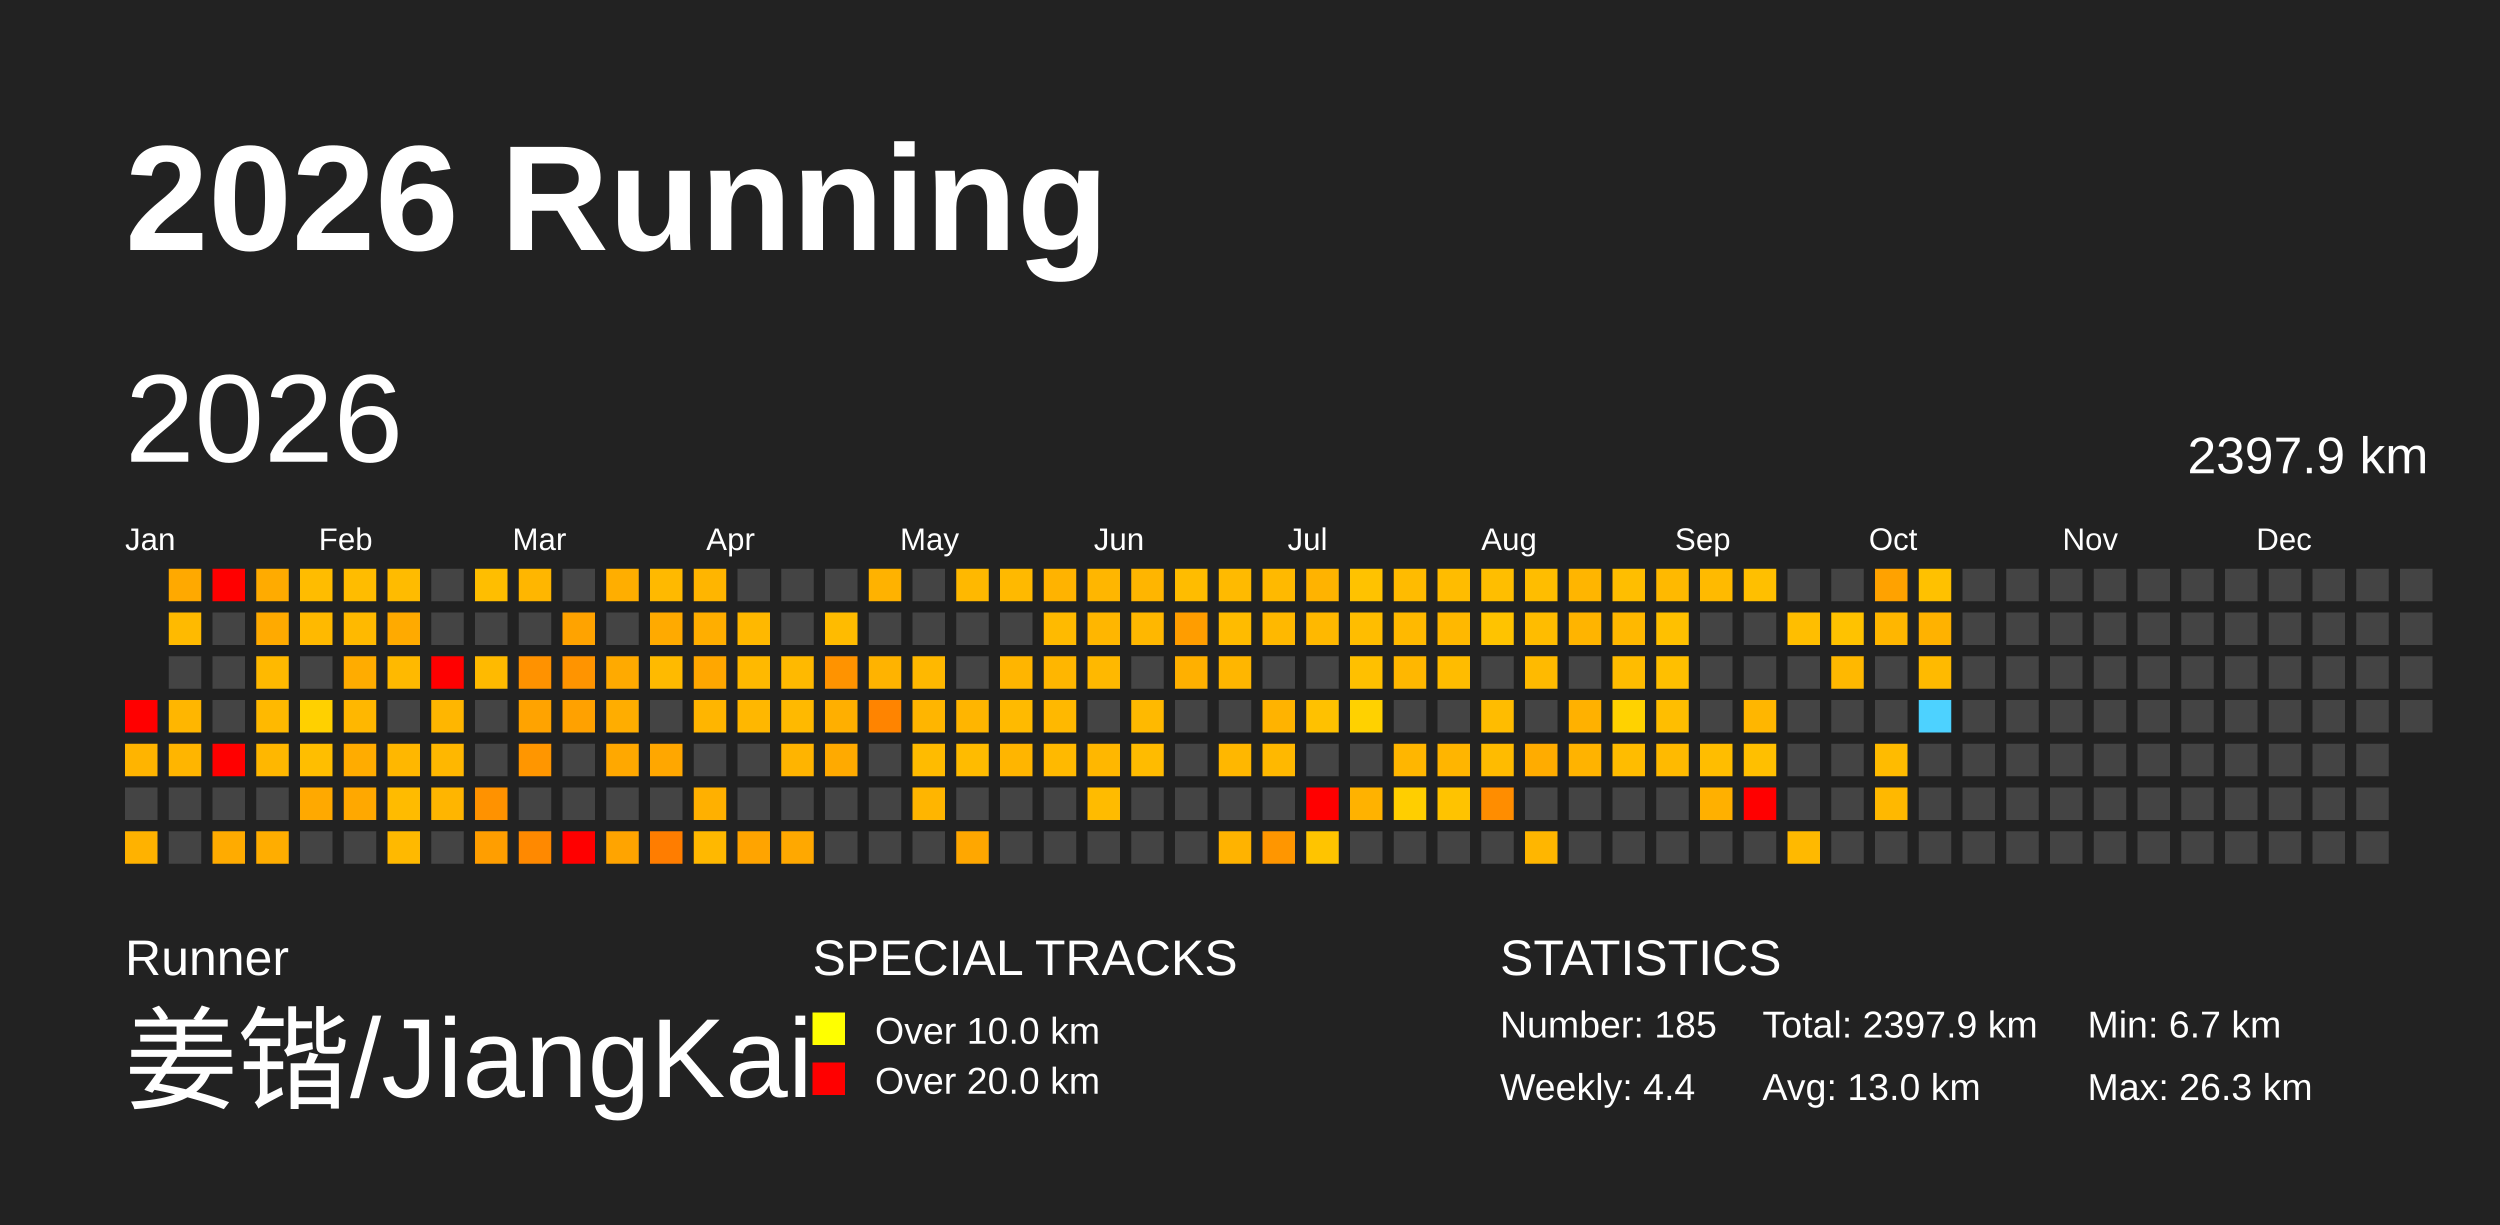
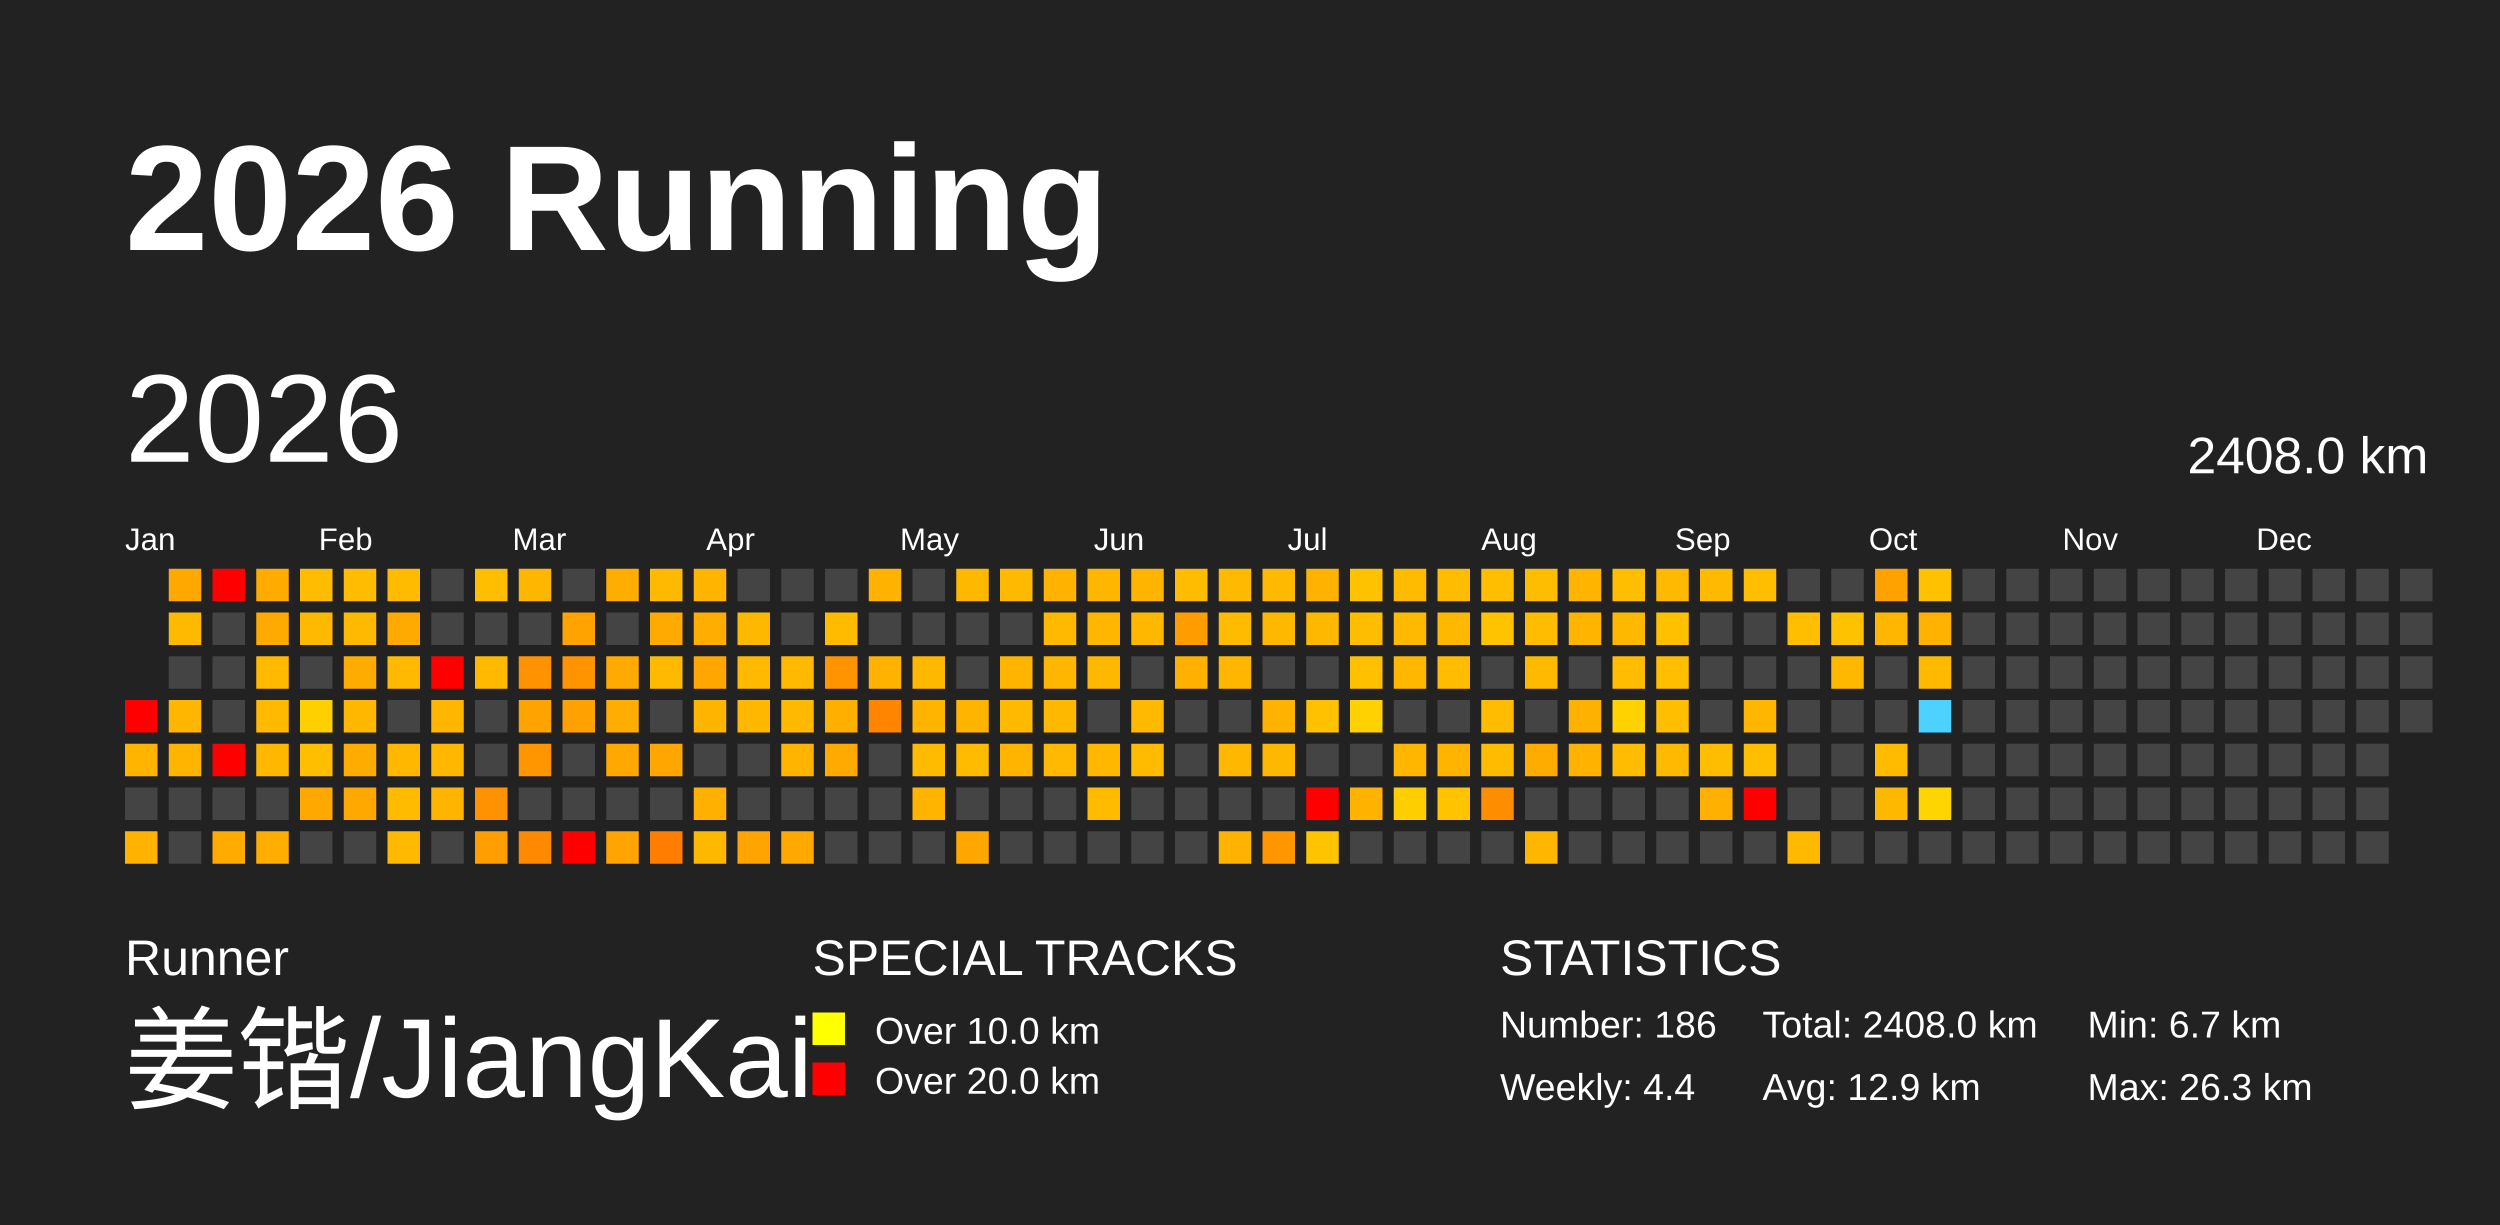
<svg xmlns="http://www.w3.org/2000/svg" baseProfile="full" height="98mm" version="1.1" viewBox="0,0,200,98" width="200mm">
  <defs>
    <pattern height="2" id="indoor-stripe" patternUnits="userSpaceOnUse" width="2">
      <line stroke="white" stroke-opacity="0.45" stroke-width="0.5" x1="0" x2="2" y1="2" y2="0" />
    </pattern>
  </defs>
  <rect fill="#222222" height="98" width="200" x="0" y="0" />
  <text fill="#FFFFFF" style="font-size:12px; font-family:Arial; font-weight:bold;" x="10" y="20">2026 Running</text>
  <text fill="#FFFFFF" style="font-size:4px; font-family:Arial" x="10" y="78">Runner</text>
  <text fill="#FFFFFF" style="font-size:9px; font-family:Arial" x="10" y="88">姜锴/JiangKai</text>
  <text fill="#FFFFFF" style="font-size:4px; font-family:Arial" x="65" y="78">SPECIAL TRACKS</text>
  <rect fill="yellow" height="2.6" width="2.6" x="65" y="81" />
  <text fill="#FFFFFF" style="font-size:3px; font-family:Arial" x="70" y="83.5">Over 10.0 km</text>
  <rect fill="red" height="2.6" width="2.6" x="65" y="85" />
  <text fill="#FFFFFF" style="font-size:3px; font-family:Arial" x="70" y="87.5">Over 20.0 km</text>
  <text fill="#FFFFFF" style="font-size:4px; font-family:Arial" x="120" y="78">STATISTICS</text>
-   <text fill="#FFFFFF" style="font-size:3px; font-family:Arial" x="120" y="83">Number: 185</text>
+   <text fill="#FFFFFF" style="font-size:3px; font-family:Arial" x="120" y="83">Number: 186</text>
  <text fill="#FFFFFF" style="font-size:3px; font-family:Arial" x="120" y="88">Weekly: 4.4</text>
-   <text fill="#FFFFFF" style="font-size:3px; font-family:Arial" x="141" y="83">Total: 2397.9 km</text>
-   <text fill="#FFFFFF" style="font-size:3px; font-family:Arial" x="141" y="88">Avg: 13.0 km</text>
+   <text fill="#FFFFFF" style="font-size:3px; font-family:Arial" x="141" y="83">Total: 2408.0 km</text>
+   <text fill="#FFFFFF" style="font-size:3px; font-family:Arial" x="141" y="88">Avg: 12.9 km</text>
  <text fill="#FFFFFF" style="font-size:3px; font-family:Arial" x="167" y="83">Min: 6.7 km</text>
  <text fill="#FFFFFF" style="font-size:3px; font-family:Arial" x="167" y="88">Max: 26.3 km</text>
  <text dominant-baseline="hanging" fill="#FFFFFF" style="font-size:10.0px; font-family:Arial;" x="10" y="30">2026</text>
-   <text dominant-baseline="hanging" fill="#FFFFFF" style="font-size:4.125px; font-family:Arial;" x="175" y="35">2397.9 km</text>
+   <text dominant-baseline="hanging" fill="#FFFFFF" style="font-size:4.125px; font-family:Arial;" x="175" y="35">2408.0 km</text>
  <text fill="#FFFFFF" style="font-size:2.5px; font-family:Arial" x="10.0" y="44">Jan</text>
  <text fill="#FFFFFF" style="font-size:2.5px; font-family:Arial" x="25.5" y="44">Feb</text>
  <text fill="#FFFFFF" style="font-size:2.5px; font-family:Arial" x="41.0" y="44">Mar</text>
  <text fill="#FFFFFF" style="font-size:2.5px; font-family:Arial" x="56.5" y="44">Apr</text>
  <text fill="#FFFFFF" style="font-size:2.5px; font-family:Arial" x="72.0" y="44">May</text>
  <text fill="#FFFFFF" style="font-size:2.5px; font-family:Arial" x="87.5" y="44">Jun</text>
  <text fill="#FFFFFF" style="font-size:2.5px; font-family:Arial" x="103.0" y="44">Jul</text>
  <text fill="#FFFFFF" style="font-size:2.5px; font-family:Arial" x="118.5" y="44">Aug</text>
  <text fill="#FFFFFF" style="font-size:2.5px; font-family:Arial" x="134.0" y="44">Sep</text>
  <text fill="#FFFFFF" style="font-size:2.5px; font-family:Arial" x="149.5" y="44">Oct</text>
  <text fill="#FFFFFF" style="font-size:2.5px; font-family:Arial" x="165.0" y="44">Nov</text>
  <text fill="#FFFFFF" style="font-size:2.5px; font-family:Arial" x="180.5" y="44">Dec</text>
  <rect fill="red" height="2.6" width="2.6" x="10.0" y="56.0" />
  <rect fill="#ffb400" height="2.6" width="2.6" x="10.0" y="59.5" />
  <rect fill="#444444" height="2.6" width="2.6" x="10.0" y="63.0" />
  <rect fill="#ffb200" height="2.6" width="2.6" x="10.0" y="66.5" />
  <rect fill="#ffa900" height="2.6" width="2.6" x="13.5" y="45.5" />
  <rect fill="#ffba00" height="2.6" width="2.6" x="13.5" y="49.0" />
  <rect fill="#444444" height="2.6" width="2.6" x="13.5" y="52.5" />
  <rect fill="#ffb600" height="2.6" width="2.6" x="13.5" y="56.0" />
  <rect fill="#ffb500" height="2.6" width="2.6" x="13.5" y="59.5" />
  <rect fill="#444444" height="2.6" width="2.6" x="13.5" y="63.0" />
  <rect fill="#444444" height="2.6" width="2.6" x="13.5" y="66.5" />
  <rect fill="red" height="2.6" width="2.6" x="17.0" y="45.5" />
  <rect fill="#444444" height="2.6" width="2.6" x="17.0" y="49.0" />
  <rect fill="#444444" height="2.6" width="2.6" x="17.0" y="52.5" />
  <rect fill="#444444" height="2.6" width="2.6" x="17.0" y="56.0" />
  <rect fill="red" height="2.6" width="2.6" x="17.0" y="59.5" />
  <rect fill="#444444" height="2.6" width="2.6" x="17.0" y="63.0" />
  <rect fill="#ffab00" height="2.6" width="2.6" x="17.0" y="66.5" />
  <rect fill="#ffab00" height="2.6" width="2.6" x="20.5" y="45.5" />
  <rect fill="#ffaa00" height="2.6" width="2.6" x="20.5" y="49.0" />
  <rect fill="#ffb900" height="2.6" width="2.6" x="20.5" y="52.5" />
  <rect fill="#ffb900" height="2.6" width="2.6" x="20.5" y="56.0" />
  <rect fill="#ffb700" height="2.6" width="2.6" x="20.5" y="59.5" />
  <rect fill="#444444" height="2.6" width="2.6" x="20.5" y="63.0" />
  <rect fill="#ffad00" height="2.6" width="2.6" x="20.5" y="66.5" />
  <rect fill="#ffbc00" height="2.6" width="2.6" x="24.0" y="45.5" />
  <rect fill="#ffb900" height="2.6" width="2.6" x="24.0" y="49.0" />
  <rect fill="#444444" height="2.6" width="2.6" x="24.0" y="52.5" />
  <rect fill="#ffd000" height="2.6" width="2.6" x="24.0" y="56.0" />
  <rect fill="#ffbe00" height="2.6" width="2.6" x="24.0" y="59.5" />
  <rect fill="#ffa900" height="2.6" width="2.6" x="24.0" y="63.0" />
  <rect fill="#444444" height="2.6" width="2.6" x="24.0" y="66.5" />
  <rect fill="#ffbc00" height="2.6" width="2.6" x="27.5" y="45.5" />
  <rect fill="#ffb900" height="2.6" width="2.6" x="27.5" y="49.0" />
  <rect fill="#ffac00" height="2.6" width="2.6" x="27.5" y="52.5" />
  <rect fill="#ffb700" height="2.6" width="2.6" x="27.5" y="56.0" />
  <rect fill="#ffac00" height="2.6" width="2.6" x="27.5" y="59.5" />
  <rect fill="#ffa800" height="2.6" width="2.6" x="27.5" y="63.0" />
  <rect fill="#444444" height="2.6" width="2.6" x="27.5" y="66.5" />
  <rect fill="#ffbb00" height="2.6" width="2.6" x="31.0" y="45.5" />
  <rect fill="#ffaa00" height="2.6" width="2.6" x="31.0" y="49.0" />
  <rect fill="#ffb900" height="2.6" width="2.6" x="31.0" y="52.5" />
  <rect fill="#444444" height="2.6" width="2.6" x="31.0" y="56.0" />
  <rect fill="#ffb700" height="2.6" width="2.6" x="31.0" y="59.5" />
  <rect fill="#ffbb00" height="2.6" width="2.6" x="31.0" y="63.0" />
  <rect fill="#ffb900" height="2.6" width="2.6" x="31.0" y="66.5" />
  <rect fill="#444444" height="2.6" width="2.6" x="34.5" y="45.5" />
  <rect fill="#444444" height="2.6" width="2.6" x="34.5" y="49.0" />
  <rect fill="red" height="2.6" width="2.6" x="34.5" y="52.5" />
  <rect fill="#ffb600" height="2.6" width="2.6" x="34.5" y="56.0" />
  <rect fill="#ffb700" height="2.6" width="2.6" x="34.5" y="59.5" />
  <rect fill="#ffb500" height="2.6" width="2.6" x="34.5" y="63.0" />
  <rect fill="#444444" height="2.6" width="2.6" x="34.5" y="66.5" />
  <rect fill="#ffbe00" height="2.6" width="2.6" x="38.0" y="45.5" />
  <rect fill="#444444" height="2.6" width="2.6" x="38.0" y="49.0" />
  <rect fill="#ffba00" height="2.6" width="2.6" x="38.0" y="52.5" />
  <rect fill="#444444" height="2.6" width="2.6" x="38.0" y="56.0" />
  <rect fill="#444444" height="2.6" width="2.6" x="38.0" y="59.5" />
  <rect fill="#ff9200" height="2.6" width="2.6" x="38.0" y="63.0" />
  <rect fill="#ff9e00" height="2.6" width="2.6" x="38.0" y="66.5" />
  <rect fill="#ffb600" height="2.6" width="2.6" x="41.5" y="45.5" />
  <rect fill="#444444" height="2.6" width="2.6" x="41.5" y="49.0" />
  <rect fill="#ff9200" height="2.6" width="2.6" x="41.5" y="52.5" />
  <rect fill="#ffa300" height="2.6" width="2.6" x="41.5" y="56.0" />
  <rect fill="#ff9600" height="2.6" width="2.6" x="41.5" y="59.5" />
  <rect fill="#444444" height="2.6" width="2.6" x="41.5" y="63.0" />
  <rect fill="#ff8900" height="2.6" width="2.6" x="41.5" y="66.5" />
  <rect fill="#444444" height="2.6" width="2.6" x="45.0" y="45.5" />
  <rect fill="#ffa300" height="2.6" width="2.6" x="45.0" y="49.0" />
  <rect fill="#ff9400" height="2.6" width="2.6" x="45.0" y="52.5" />
  <rect fill="#ffa100" height="2.6" width="2.6" x="45.0" y="56.0" />
  <rect fill="#444444" height="2.6" width="2.6" x="45.0" y="59.5" />
  <rect fill="#444444" height="2.6" width="2.6" x="45.0" y="63.0" />
  <rect fill="red" height="2.6" width="2.6" x="45.0" y="66.5" />
  <rect fill="#ffae00" height="2.6" width="2.6" x="48.5" y="45.5" />
  <rect fill="#444444" height="2.6" width="2.6" x="48.5" y="49.0" />
  <rect fill="#ffaa00" height="2.6" width="2.6" x="48.5" y="52.5" />
  <rect fill="#ffad00" height="2.6" width="2.6" x="48.5" y="56.0" />
  <rect fill="#ffa800" height="2.6" width="2.6" x="48.5" y="59.5" />
  <rect fill="#444444" height="2.6" width="2.6" x="48.5" y="63.0" />
  <rect fill="#ffa400" height="2.6" width="2.6" x="48.5" y="66.5" />
  <rect fill="#ffb900" height="2.6" width="2.6" x="52.0" y="45.5" />
  <rect fill="#ffaa00" height="2.6" width="2.6" x="52.0" y="49.0" />
  <rect fill="#ffba00" height="2.6" width="2.6" x="52.0" y="52.5" />
  <rect fill="#444444" height="2.6" width="2.6" x="52.0" y="56.0" />
  <rect fill="#ffa700" height="2.6" width="2.6" x="52.0" y="59.5" />
  <rect fill="#444444" height="2.6" width="2.6" x="52.0" y="63.0" />
  <rect fill="#ff7d00" height="2.6" width="2.6" x="52.0" y="66.5" />
  <rect fill="#ffb500" height="2.6" width="2.6" x="55.5" y="45.5" />
  <rect fill="#ffae00" height="2.6" width="2.6" x="55.5" y="49.0" />
  <rect fill="#ffa700" height="2.6" width="2.6" x="55.5" y="52.5" />
  <rect fill="#ffb500" height="2.6" width="2.6" x="55.5" y="56.0" />
  <rect fill="#444444" height="2.6" width="2.6" x="55.5" y="59.5" />
  <rect fill="#ffb000" height="2.6" width="2.6" x="55.5" y="63.0" />
  <rect fill="#ffb800" height="2.6" width="2.6" x="55.5" y="66.5" />
  <rect fill="#444444" height="2.6" width="2.6" x="59.0" y="45.5" />
  <rect fill="#ffb800" height="2.6" width="2.6" x="59.0" y="49.0" />
  <rect fill="#ffb900" height="2.6" width="2.6" x="59.0" y="52.5" />
  <rect fill="#ffb700" height="2.6" width="2.6" x="59.0" y="56.0" />
  <rect fill="#444444" height="2.6" width="2.6" x="59.0" y="59.5" />
  <rect fill="#444444" height="2.6" width="2.6" x="59.0" y="63.0" />
  <rect fill="#ffa400" height="2.6" width="2.6" x="59.0" y="66.5" />
  <rect fill="#444444" height="2.6" width="2.6" x="62.5" y="45.5" />
  <rect fill="#444444" height="2.6" width="2.6" x="62.5" y="49.0" />
  <rect fill="#ffb900" height="2.6" width="2.6" x="62.5" y="52.5" />
  <rect fill="#ffb900" height="2.6" width="2.6" x="62.5" y="56.0" />
  <rect fill="#ffb400" height="2.6" width="2.6" x="62.5" y="59.5" />
  <rect fill="#444444" height="2.6" width="2.6" x="62.5" y="63.0" />
  <rect fill="#ffa800" height="2.6" width="2.6" x="62.5" y="66.5" />
  <rect fill="#444444" height="2.6" width="2.6" x="66.0" y="45.5" />
  <rect fill="#ffbb00" height="2.6" width="2.6" x="66.0" y="49.0" />
  <rect fill="#ff9300" height="2.6" width="2.6" x="66.0" y="52.5" />
  <rect fill="#ffaf00" height="2.6" width="2.6" x="66.0" y="56.0" />
  <rect fill="#ffaa00" height="2.6" width="2.6" x="66.0" y="59.5" />
  <rect fill="#444444" height="2.6" width="2.6" x="66.0" y="63.0" />
  <rect fill="#444444" height="2.6" width="2.6" x="66.0" y="66.5" />
  <rect fill="#ffb200" height="2.6" width="2.6" x="69.5" y="45.5" />
  <rect fill="#444444" height="2.6" width="2.6" x="69.5" y="49.0" />
  <rect fill="#ffb300" height="2.6" width="2.6" x="69.5" y="52.5" />
  <rect fill="#ff8400" height="2.6" width="2.6" x="69.5" y="56.0" />
  <rect fill="#444444" height="2.6" width="2.6" x="69.5" y="59.5" />
  <rect fill="#444444" height="2.6" width="2.6" x="69.5" y="63.0" />
  <rect fill="#444444" height="2.6" width="2.6" x="69.5" y="66.5" />
  <rect fill="#444444" height="2.6" width="2.6" x="73.0" y="45.5" />
  <rect fill="#444444" height="2.6" width="2.6" x="73.0" y="49.0" />
  <rect fill="#ffb800" height="2.6" width="2.6" x="73.0" y="52.5" />
  <rect fill="#ffb500" height="2.6" width="2.6" x="73.0" y="56.0" />
  <rect fill="#ffbb00" height="2.6" width="2.6" x="73.0" y="59.5" />
  <rect fill="#ffb500" height="2.6" width="2.6" x="73.0" y="63.0" />
  <rect fill="#444444" height="2.6" width="2.6" x="73.0" y="66.5" />
  <rect fill="#ffb800" height="2.6" width="2.6" x="76.5" y="45.5" />
  <rect fill="#444444" height="2.6" width="2.6" x="76.5" y="49.0" />
  <rect fill="#444444" height="2.6" width="2.6" x="76.5" y="52.5" />
  <rect fill="#ffb500" height="2.6" width="2.6" x="76.5" y="56.0" />
  <rect fill="#ffbb00" height="2.6" width="2.6" x="76.5" y="59.5" />
  <rect fill="#444444" height="2.6" width="2.6" x="76.5" y="63.0" />
  <rect fill="#ffa700" height="2.6" width="2.6" x="76.5" y="66.5" />
  <rect fill="#ffb900" height="2.6" width="2.6" x="80.0" y="45.5" />
  <rect fill="#444444" height="2.6" width="2.6" x="80.0" y="49.0" />
  <rect fill="#ffb500" height="2.6" width="2.6" x="80.0" y="52.5" />
  <rect fill="#ffba00" height="2.6" width="2.6" x="80.0" y="56.0" />
  <rect fill="#ffb500" height="2.6" width="2.6" x="80.0" y="59.5" />
  <rect fill="#444444" height="2.6" width="2.6" x="80.0" y="63.0" />
  <rect fill="#444444" height="2.6" width="2.6" x="80.0" y="66.5" />
  <rect fill="#ffb300" height="2.6" width="2.6" x="83.5" y="45.5" />
  <rect fill="#ffba00" height="2.6" width="2.6" x="83.5" y="49.0" />
  <rect fill="#ffb600" height="2.6" width="2.6" x="83.5" y="52.5" />
  <rect fill="#ffb800" height="2.6" width="2.6" x="83.5" y="56.0" />
  <rect fill="#ffb900" height="2.6" width="2.6" x="83.5" y="59.5" />
  <rect fill="#444444" height="2.6" width="2.6" x="83.5" y="63.0" />
  <rect fill="#444444" height="2.6" width="2.6" x="83.5" y="66.5" />
  <rect fill="#ffb600" height="2.6" width="2.6" x="87.0" y="45.5" />
  <rect fill="#ffb600" height="2.6" width="2.6" x="87.0" y="49.0" />
  <rect fill="#ffb800" height="2.6" width="2.6" x="87.0" y="52.5" />
  <rect fill="#444444" height="2.6" width="2.6" x="87.0" y="56.0" />
  <rect fill="#ffb700" height="2.6" width="2.6" x="87.0" y="59.5" />
  <rect fill="#ffbb00" height="2.6" width="2.6" x="87.0" y="63.0" />
  <rect fill="#444444" height="2.6" width="2.6" x="87.0" y="66.5" />
  <rect fill="#ffb500" height="2.6" width="2.6" x="90.5" y="45.5" />
  <rect fill="#ffb700" height="2.6" width="2.6" x="90.5" y="49.0" />
  <rect fill="#444444" height="2.6" width="2.6" x="90.5" y="52.5" />
  <rect fill="#ffb900" height="2.6" width="2.6" x="90.5" y="56.0" />
  <rect fill="#ffbb00" height="2.6" width="2.6" x="90.5" y="59.5" />
  <rect fill="#444444" height="2.6" width="2.6" x="90.5" y="63.0" />
  <rect fill="#444444" height="2.6" width="2.6" x="90.5" y="66.5" />
  <rect fill="#ffbc00" height="2.6" width="2.6" x="94.0" y="45.5" />
  <rect fill="#ff9d00" height="2.6" width="2.6" x="94.0" y="49.0" />
  <rect fill="#ffb000" height="2.6" width="2.6" x="94.0" y="52.5" />
  <rect fill="#444444" height="2.6" width="2.6" x="94.0" y="56.0" />
  <rect fill="#444444" height="2.6" width="2.6" x="94.0" y="59.5" />
  <rect fill="#444444" height="2.6" width="2.6" x="94.0" y="63.0" />
  <rect fill="#444444" height="2.6" width="2.6" x="94.0" y="66.5" />
  <rect fill="#ffba00" height="2.6" width="2.6" x="97.5" y="45.5" />
  <rect fill="#ffbb00" height="2.6" width="2.6" x="97.5" y="49.0" />
  <rect fill="#ffb600" height="2.6" width="2.6" x="97.5" y="52.5" />
  <rect fill="#444444" height="2.6" width="2.6" x="97.5" y="56.0" />
  <rect fill="#ffb700" height="2.6" width="2.6" x="97.5" y="59.5" />
  <rect fill="#444444" height="2.6" width="2.6" x="97.5" y="63.0" />
  <rect fill="#ffb300" height="2.6" width="2.6" x="97.5" y="66.5" />
  <rect fill="#ffb900" height="2.6" width="2.6" x="101.0" y="45.5" />
  <rect fill="#ffb800" height="2.6" width="2.6" x="101.0" y="49.0" />
  <rect fill="#444444" height="2.6" width="2.6" x="101.0" y="52.5" />
  <rect fill="#ffb300" height="2.6" width="2.6" x="101.0" y="56.0" />
  <rect fill="#ffb800" height="2.6" width="2.6" x="101.0" y="59.5" />
  <rect fill="#444444" height="2.6" width="2.6" x="101.0" y="63.0" />
  <rect fill="#ff9600" height="2.6" width="2.6" x="101.0" y="66.5" />
  <rect fill="#ffb300" height="2.6" width="2.6" x="104.5" y="45.5" />
  <rect fill="#ffb800" height="2.6" width="2.6" x="104.5" y="49.0" />
  <rect fill="#444444" height="2.6" width="2.6" x="104.5" y="52.5" />
  <rect fill="#ffc100" height="2.6" width="2.6" x="104.5" y="56.0" />
  <rect fill="#444444" height="2.6" width="2.6" x="104.5" y="59.5" />
  <rect fill="red" height="2.6" width="2.6" x="104.5" y="63.0" />
  <rect fill="#ffc400" height="2.6" width="2.6" x="104.5" y="66.5" />
  <rect fill="#ffc200" height="2.6" width="2.6" x="108.0" y="45.5" />
  <rect fill="#ffbd00" height="2.6" width="2.6" x="108.0" y="49.0" />
  <rect fill="#ffc000" height="2.6" width="2.6" x="108.0" y="52.5" />
  <rect fill="#ffd100" height="2.6" width="2.6" x="108.0" y="56.0" />
  <rect fill="#444444" height="2.6" width="2.6" x="108.0" y="59.5" />
  <rect fill="#ffb200" height="2.6" width="2.6" x="108.0" y="63.0" />
  <rect fill="#444444" height="2.6" width="2.6" x="108.0" y="66.5" />
  <rect fill="#ffbb00" height="2.6" width="2.6" x="111.5" y="45.5" />
  <rect fill="#ffb900" height="2.6" width="2.6" x="111.5" y="49.0" />
  <rect fill="#ffb700" height="2.6" width="2.6" x="111.5" y="52.5" />
  <rect fill="#444444" height="2.6" width="2.6" x="111.5" y="56.0" />
  <rect fill="#ffb600" height="2.6" width="2.6" x="111.5" y="59.5" />
  <rect fill="#ffce00" height="2.6" width="2.6" x="111.5" y="63.0" />
  <rect fill="#444444" height="2.6" width="2.6" x="111.5" y="66.5" />
  <rect fill="#ffbc00" height="2.6" width="2.6" x="115.0" y="45.5" />
  <rect fill="#ffb800" height="2.6" width="2.6" x="115.0" y="49.0" />
  <rect fill="#ffbc00" height="2.6" width="2.6" x="115.0" y="52.5" />
  <rect fill="#444444" height="2.6" width="2.6" x="115.0" y="56.0" />
  <rect fill="#ffb500" height="2.6" width="2.6" x="115.0" y="59.5" />
  <rect fill="#ffc300" height="2.6" width="2.6" x="115.0" y="63.0" />
  <rect fill="#444444" height="2.6" width="2.6" x="115.0" y="66.5" />
  <rect fill="#ffbe00" height="2.6" width="2.6" x="118.5" y="45.5" />
  <rect fill="#ffc300" height="2.6" width="2.6" x="118.5" y="49.0" />
  <rect fill="#444444" height="2.6" width="2.6" x="118.5" y="52.5" />
  <rect fill="#ffbc00" height="2.6" width="2.6" x="118.5" y="56.0" />
  <rect fill="#ffbb00" height="2.6" width="2.6" x="118.5" y="59.5" />
  <rect fill="#ff8d00" height="2.6" width="2.6" x="118.5" y="63.0" />
  <rect fill="#444444" height="2.6" width="2.6" x="118.5" y="66.5" />
  <rect fill="#ffbd00" height="2.6" width="2.6" x="122.0" y="45.5" />
  <rect fill="#ffbc00" height="2.6" width="2.6" x="122.0" y="49.0" />
  <rect fill="#ffba00" height="2.6" width="2.6" x="122.0" y="52.5" />
  <rect fill="#444444" height="2.6" width="2.6" x="122.0" y="56.0" />
  <rect fill="#ffac00" height="2.6" width="2.6" x="122.0" y="59.5" />
  <rect fill="#444444" height="2.6" width="2.6" x="122.0" y="63.0" />
  <rect fill="#ffb600" height="2.6" width="2.6" x="122.0" y="66.5" />
  <rect fill="#ffb500" height="2.6" width="2.6" x="125.5" y="45.5" />
  <rect fill="#ffb400" height="2.6" width="2.6" x="125.5" y="49.0" />
  <rect fill="#444444" height="2.6" width="2.6" x="125.5" y="52.5" />
  <rect fill="#ffb100" height="2.6" width="2.6" x="125.5" y="56.0" />
  <rect fill="#ffb300" height="2.6" width="2.6" x="125.5" y="59.5" />
  <rect fill="#444444" height="2.6" width="2.6" x="125.5" y="63.0" />
  <rect fill="#444444" height="2.6" width="2.6" x="125.5" y="66.5" />
  <rect fill="#ffbe00" height="2.6" width="2.6" x="129.0" y="45.5" />
  <rect fill="#ffb800" height="2.6" width="2.6" x="129.0" y="49.0" />
  <rect fill="#ffbc00" height="2.6" width="2.6" x="129.0" y="52.5" />
  <rect fill="#ffd200" height="2.6" width="2.6" x="129.0" y="56.0" />
  <rect fill="#ffbc00" height="2.6" width="2.6" x="129.0" y="59.5" />
  <rect fill="#444444" height="2.6" width="2.6" x="129.0" y="63.0" />
  <rect fill="#444444" height="2.6" width="2.6" x="129.0" y="66.5" />
  <rect fill="#ffb900" height="2.6" width="2.6" x="132.5" y="45.5" />
  <rect fill="#ffc000" height="2.6" width="2.6" x="132.5" y="49.0" />
  <rect fill="#ffbf00" height="2.6" width="2.6" x="132.5" y="52.5" />
  <rect fill="#ffbe00" height="2.6" width="2.6" x="132.5" y="56.0" />
  <rect fill="#ffba00" height="2.6" width="2.6" x="132.5" y="59.5" />
  <rect fill="#444444" height="2.6" width="2.6" x="132.5" y="63.0" />
  <rect fill="#444444" height="2.6" width="2.6" x="132.5" y="66.5" />
  <rect fill="#ffba00" height="2.6" width="2.6" x="136.0" y="45.5" />
  <rect fill="#444444" height="2.6" width="2.6" x="136.0" y="49.0" />
  <rect fill="#444444" height="2.6" width="2.6" x="136.0" y="52.5" />
  <rect fill="#444444" height="2.6" width="2.6" x="136.0" y="56.0" />
  <rect fill="#ffbd00" height="2.6" width="2.6" x="136.0" y="59.5" />
  <rect fill="#ffb000" height="2.6" width="2.6" x="136.0" y="63.0" />
  <rect fill="#444444" height="2.6" width="2.6" x="136.0" y="66.5" />
  <rect fill="#ffbf00" height="2.6" width="2.6" x="139.5" y="45.5" />
  <rect fill="#444444" height="2.6" width="2.6" x="139.5" y="49.0" />
  <rect fill="#444444" height="2.6" width="2.6" x="139.5" y="52.5" />
  <rect fill="#ffb600" height="2.6" width="2.6" x="139.5" y="56.0" />
  <rect fill="#ffbf00" height="2.6" width="2.6" x="139.5" y="59.5" />
  <rect fill="red" height="2.6" width="2.6" x="139.5" y="63.0" />
  <rect fill="#444444" height="2.6" width="2.6" x="139.5" y="66.5" />
  <rect fill="#444444" height="2.6" width="2.6" x="143.0" y="45.5" />
  <rect fill="#ffbe00" height="2.6" width="2.6" x="143.0" y="49.0" />
  <rect fill="#444444" height="2.6" width="2.6" x="143.0" y="52.5" />
  <rect fill="#444444" height="2.6" width="2.6" x="143.0" y="56.0" />
  <rect fill="#444444" height="2.6" width="2.6" x="143.0" y="59.5" />
  <rect fill="#444444" height="2.6" width="2.6" x="143.0" y="63.0" />
  <rect fill="#ffb900" height="2.6" width="2.6" x="143.0" y="66.5" />
  <rect fill="#444444" height="2.6" width="2.6" x="146.5" y="45.5" />
  <rect fill="#ffc200" height="2.6" width="2.6" x="146.5" y="49.0" />
  <rect fill="#ffb800" height="2.6" width="2.6" x="146.5" y="52.5" />
  <rect fill="#444444" height="2.6" width="2.6" x="146.5" y="56.0" />
  <rect fill="#444444" height="2.6" width="2.6" x="146.5" y="59.5" />
  <rect fill="#444444" height="2.6" width="2.6" x="146.5" y="63.0" />
  <rect fill="#444444" height="2.6" width="2.6" x="146.5" y="66.5" />
  <rect fill="#ffa200" height="2.6" width="2.6" x="150.0" y="45.5" />
  <rect fill="#ffb600" height="2.6" width="2.6" x="150.0" y="49.0" />
  <rect fill="#444444" height="2.6" width="2.6" x="150.0" y="52.5" />
  <rect fill="#444444" height="2.6" width="2.6" x="150.0" y="56.0" />
  <rect fill="#ffbb00" height="2.6" width="2.6" x="150.0" y="59.5" />
  <rect fill="#ffb800" height="2.6" width="2.6" x="150.0" y="63.0" />
  <rect fill="#444444" height="2.6" width="2.6" x="150.0" y="66.5" />
  <rect fill="#ffc100" height="2.6" width="2.6" x="153.5" y="45.5" />
  <rect fill="#ffb200" height="2.6" width="2.6" x="153.5" y="49.0" />
  <rect fill="#ffba00" height="2.6" width="2.6" x="153.5" y="52.5" />
  <rect fill="#4dd2ff" height="2.6" width="2.6" x="153.5" y="56.0" />
  <rect fill="#444444" height="2.6" width="2.6" x="153.5" y="59.5" />
-   <rect fill="#444444" height="2.6" width="2.6" x="153.5" y="63.0" />
+   <rect fill="#ffd500" height="2.6" width="2.6" x="153.5" y="63.0" />
  <rect fill="#444444" height="2.6" width="2.6" x="153.5" y="66.5" />
  <rect fill="#444444" height="2.6" width="2.6" x="157.0" y="45.5" />
  <rect fill="#444444" height="2.6" width="2.6" x="157.0" y="49.0" />
  <rect fill="#444444" height="2.6" width="2.6" x="157.0" y="52.5" />
  <rect fill="#444444" height="2.6" width="2.6" x="157.0" y="56.0" />
  <rect fill="#444444" height="2.6" width="2.6" x="157.0" y="59.5" />
  <rect fill="#444444" height="2.6" width="2.6" x="157.0" y="63.0" />
  <rect fill="#444444" height="2.6" width="2.6" x="157.0" y="66.5" />
  <rect fill="#444444" height="2.6" width="2.6" x="160.5" y="45.5" />
  <rect fill="#444444" height="2.6" width="2.6" x="160.5" y="49.0" />
  <rect fill="#444444" height="2.6" width="2.6" x="160.5" y="52.5" />
  <rect fill="#444444" height="2.6" width="2.6" x="160.5" y="56.0" />
  <rect fill="#444444" height="2.6" width="2.6" x="160.5" y="59.5" />
  <rect fill="#444444" height="2.6" width="2.6" x="160.5" y="63.0" />
  <rect fill="#444444" height="2.6" width="2.6" x="160.5" y="66.5" />
  <rect fill="#444444" height="2.6" width="2.6" x="164.0" y="45.5" />
  <rect fill="#444444" height="2.6" width="2.6" x="164.0" y="49.0" />
  <rect fill="#444444" height="2.6" width="2.6" x="164.0" y="52.5" />
  <rect fill="#444444" height="2.6" width="2.6" x="164.0" y="56.0" />
  <rect fill="#444444" height="2.6" width="2.6" x="164.0" y="59.5" />
  <rect fill="#444444" height="2.6" width="2.6" x="164.0" y="63.0" />
  <rect fill="#444444" height="2.6" width="2.6" x="164.0" y="66.5" />
  <rect fill="#444444" height="2.6" width="2.6" x="167.5" y="45.5" />
  <rect fill="#444444" height="2.6" width="2.6" x="167.5" y="49.0" />
  <rect fill="#444444" height="2.6" width="2.6" x="167.5" y="52.5" />
  <rect fill="#444444" height="2.6" width="2.6" x="167.5" y="56.0" />
  <rect fill="#444444" height="2.6" width="2.6" x="167.5" y="59.5" />
  <rect fill="#444444" height="2.6" width="2.6" x="167.5" y="63.0" />
  <rect fill="#444444" height="2.6" width="2.6" x="167.5" y="66.5" />
  <rect fill="#444444" height="2.6" width="2.6" x="171.0" y="45.5" />
  <rect fill="#444444" height="2.6" width="2.6" x="171.0" y="49.0" />
  <rect fill="#444444" height="2.6" width="2.6" x="171.0" y="52.5" />
  <rect fill="#444444" height="2.6" width="2.6" x="171.0" y="56.0" />
  <rect fill="#444444" height="2.6" width="2.6" x="171.0" y="59.5" />
  <rect fill="#444444" height="2.6" width="2.6" x="171.0" y="63.0" />
  <rect fill="#444444" height="2.6" width="2.6" x="171.0" y="66.5" />
  <rect fill="#444444" height="2.6" width="2.6" x="174.5" y="45.5" />
  <rect fill="#444444" height="2.6" width="2.6" x="174.5" y="49.0" />
  <rect fill="#444444" height="2.6" width="2.6" x="174.5" y="52.5" />
  <rect fill="#444444" height="2.6" width="2.6" x="174.5" y="56.0" />
  <rect fill="#444444" height="2.6" width="2.6" x="174.5" y="59.5" />
  <rect fill="#444444" height="2.6" width="2.6" x="174.5" y="63.0" />
  <rect fill="#444444" height="2.6" width="2.6" x="174.5" y="66.5" />
  <rect fill="#444444" height="2.6" width="2.6" x="178.0" y="45.5" />
  <rect fill="#444444" height="2.6" width="2.6" x="178.0" y="49.0" />
  <rect fill="#444444" height="2.6" width="2.6" x="178.0" y="52.5" />
  <rect fill="#444444" height="2.6" width="2.6" x="178.0" y="56.0" />
  <rect fill="#444444" height="2.6" width="2.6" x="178.0" y="59.5" />
  <rect fill="#444444" height="2.6" width="2.6" x="178.0" y="63.0" />
  <rect fill="#444444" height="2.6" width="2.6" x="178.0" y="66.5" />
  <rect fill="#444444" height="2.6" width="2.6" x="181.5" y="45.5" />
  <rect fill="#444444" height="2.6" width="2.6" x="181.5" y="49.0" />
  <rect fill="#444444" height="2.6" width="2.6" x="181.5" y="52.5" />
  <rect fill="#444444" height="2.6" width="2.6" x="181.5" y="56.0" />
  <rect fill="#444444" height="2.6" width="2.6" x="181.5" y="59.5" />
  <rect fill="#444444" height="2.6" width="2.6" x="181.5" y="63.0" />
  <rect fill="#444444" height="2.6" width="2.6" x="181.5" y="66.5" />
  <rect fill="#444444" height="2.6" width="2.6" x="185.0" y="45.5" />
  <rect fill="#444444" height="2.6" width="2.6" x="185.0" y="49.0" />
  <rect fill="#444444" height="2.6" width="2.6" x="185.0" y="52.5" />
  <rect fill="#444444" height="2.6" width="2.6" x="185.0" y="56.0" />
  <rect fill="#444444" height="2.6" width="2.6" x="185.0" y="59.5" />
  <rect fill="#444444" height="2.6" width="2.6" x="185.0" y="63.0" />
  <rect fill="#444444" height="2.6" width="2.6" x="185.0" y="66.5" />
  <rect fill="#444444" height="2.6" width="2.6" x="188.5" y="45.5" />
  <rect fill="#444444" height="2.6" width="2.6" x="188.5" y="49.0" />
  <rect fill="#444444" height="2.6" width="2.6" x="188.5" y="52.5" />
  <rect fill="#444444" height="2.6" width="2.6" x="188.5" y="56.0" />
  <rect fill="#444444" height="2.6" width="2.6" x="188.5" y="59.5" />
  <rect fill="#444444" height="2.6" width="2.6" x="188.5" y="63.0" />
  <rect fill="#444444" height="2.6" width="2.6" x="188.5" y="66.5" />
  <rect fill="#444444" height="2.6" width="2.6" x="192.0" y="45.5" />
  <rect fill="#444444" height="2.6" width="2.6" x="192.0" y="49.0" />
  <rect fill="#444444" height="2.6" width="2.6" x="192.0" y="52.5" />
  <rect fill="#444444" height="2.6" width="2.6" x="192.0" y="56.0" />
</svg>
